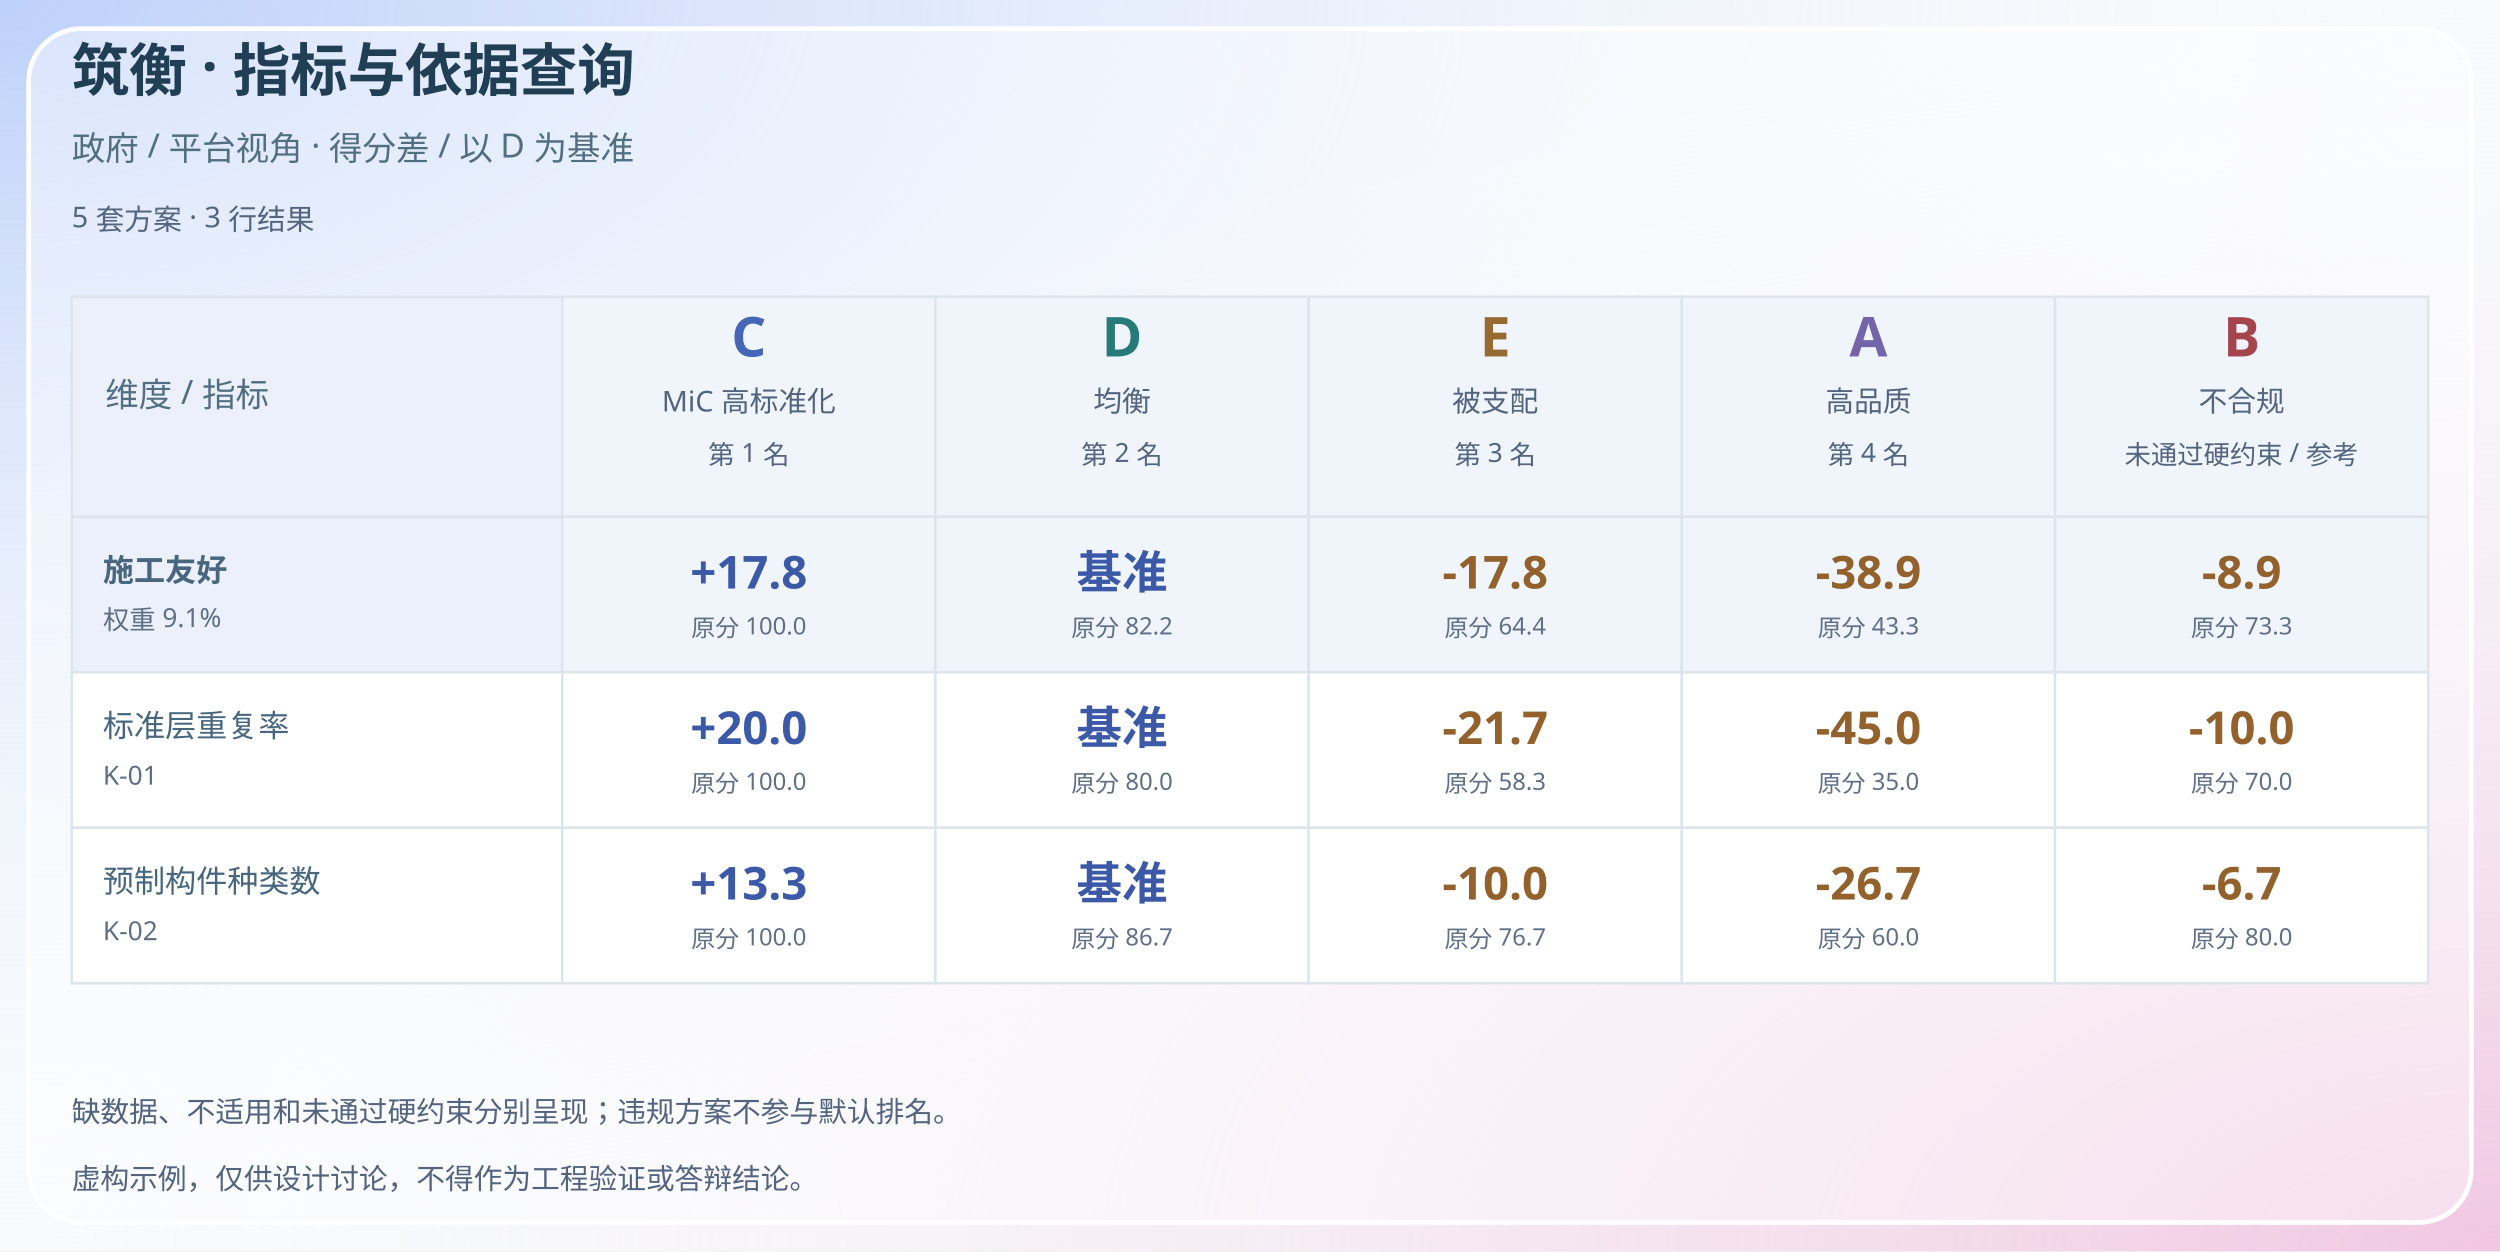
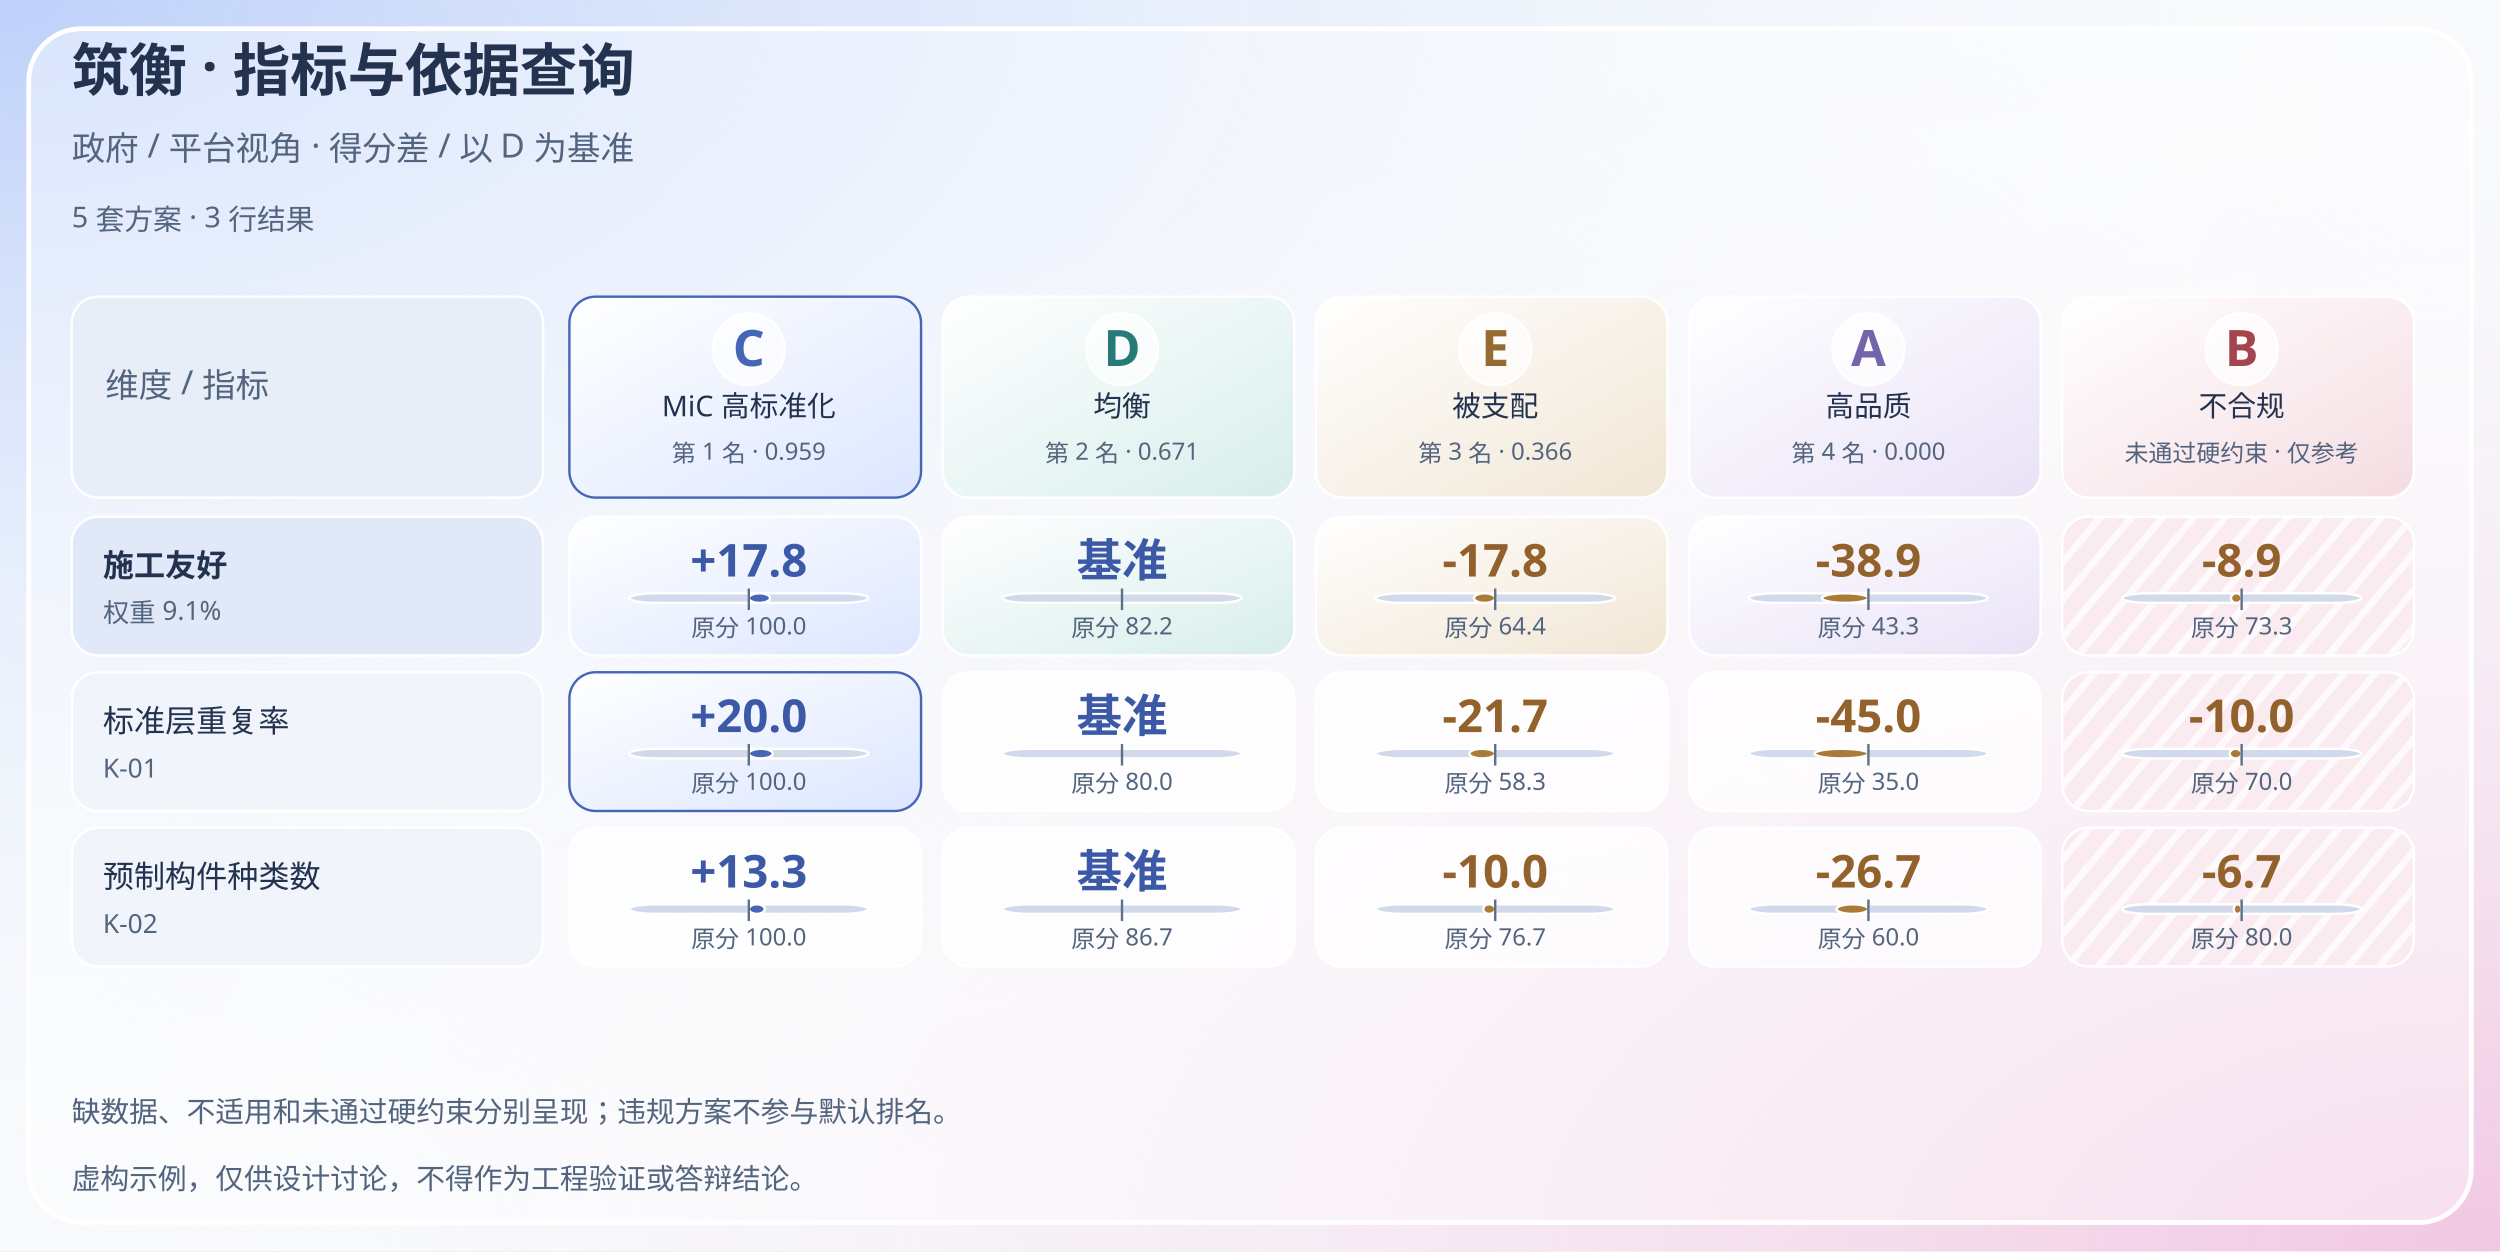
<svg xmlns="http://www.w3.org/2000/svg" width="1045" height="523" viewBox="0 0 1045 523" style="font-family:Segoe UI,Microsoft YaHei,sans-serif">
  <defs>
    <radialGradient id="export-blue" cx="0" cy="0" r="1">
      <stop stop-color="#bdd0fa" />
      <stop offset="1" stop-color="#f8fafc" stop-opacity="0" />
    </radialGradient>
    <radialGradient id="export-pink" cx="1" cy="1" r="1">
      <stop stop-color="#f1c6e1" />
      <stop offset="1" stop-color="#f8fafc" stop-opacity="0" />
    </radialGradient>
  </defs>
  <rect width="1045" height="523" fill="#f8fafc" />
  <rect width="1045" height="523" fill="url(#export-blue)" />
  <rect width="1045" height="523" fill="url(#export-pink)" />
  <rect x="12" y="12" width="1021" height="499" rx="22" fill="#fff" fill-opacity=".4" stroke="#fff" stroke-width="2" />
-   <text x="30" y="38" font-size="24" fill="#203e54" text-anchor="start" font-weight="600">筑衡 · 指标与依据查询</text>
-   <text x="30" y="67" font-size="14" fill="#526f82" text-anchor="start" font-weight="400">政府 / 平台视角 · 得分差 / 以 D 为基准</text>
+   <defs>
+     <linearGradient id="matrix-card-3" x2="1" y2="1">
+       <stop stop-color="#fff" />
+       <stop offset="1" stop-color="#dce6ff" />
+     </linearGradient>
+     <linearGradient id="matrix-card-4" x2="1" y2="1">
+       <stop stop-color="#fff" />
+       <stop offset="1" stop-color="#d7eeeb" />
+     </linearGradient>
+     <linearGradient id="matrix-card-5" x2="1" y2="1">
+       <stop stop-color="#fff" />
+       <stop offset="1" stop-color="#f1e6d5" />
+     </linearGradient>
+     <linearGradient id="matrix-card-1" x2="1" y2="1">
+       <stop stop-color="#fff" />
+       <stop offset="1" stop-color="#e9e2f7" />
+     </linearGradient>
+     <linearGradient id="matrix-card-2" x2="1" y2="1">
+       <stop stop-color="#fff" />
+       <stop offset="1" stop-color="#f5dce2" />
+     </linearGradient>
+     <pattern id="matrix-reference" width="10" height="10" patternUnits="userSpaceOnUse" patternTransform="rotate(40)">
+       <rect width="10" height="10" fill="#faebf0" />
+       <rect width="3" height="10" fill="#fff" fill-opacity=".7" />
+     </pattern>
+   </defs>
+   <text x="30" y="38" font-size="24" fill="#23334f" text-anchor="start" font-weight="600">筑衡 · 指标与依据查询</text>
+   <text x="30" y="67" font-size="14" fill="#52647e" text-anchor="start" font-weight="400">政府 / 平台视角 · 得分差 / 以 D 为基准</text>
  <text x="30" y="95" font-size="12" fill="#52647e" text-anchor="start" font-weight="400">5 套方案 · 3 行结果</text>
-   <rect x="30" y="124" width="205" height="92" fill="#ebf0fa" stroke="#dce5eb" />
-   <text x="44" y="170" font-size="14" fill="#526f82" text-anchor="start" font-weight="400">维度 / 指标</text>
-   <rect x="235" y="124" width="156" height="92" fill="#f0f4fb" stroke="#dce5eb" />
-   <text x="313" y="149" font-size="23" fill="#4565b6" text-anchor="middle" font-weight="600">C</text>
-   <text x="313" y="172" font-size="12" fill="#52647e" text-anchor="middle" font-weight="400">MiC 高标准化</text>
-   <text x="313" y="194" font-size="11" fill="#52647e" text-anchor="middle" font-weight="400">第 1 名</text>
-   <rect x="391" y="124" width="156" height="92" fill="#f0f4fb" stroke="#dce5eb" />
-   <text x="469" y="149" font-size="23" fill="#267b78" text-anchor="middle" font-weight="600">D</text>
-   <text x="469" y="172" font-size="12" fill="#52647e" text-anchor="middle" font-weight="400">均衡</text>
-   <text x="469" y="194" font-size="11" fill="#52647e" text-anchor="middle" font-weight="400">第 2 名</text>
-   <rect x="547" y="124" width="156" height="92" fill="#f0f4fb" stroke="#dce5eb" />
-   <text x="625" y="149" font-size="23" fill="#956b32" text-anchor="middle" font-weight="600">E</text>
-   <text x="625" y="172" font-size="12" fill="#52647e" text-anchor="middle" font-weight="400">被支配</text>
-   <text x="625" y="194" font-size="11" fill="#52647e" text-anchor="middle" font-weight="400">第 3 名</text>
-   <rect x="703" y="124" width="156" height="92" fill="#f0f4fb" stroke="#dce5eb" />
-   <text x="781" y="149" font-size="23" fill="#7465ab" text-anchor="middle" font-weight="600">A</text>
-   <text x="781" y="172" font-size="12" fill="#52647e" text-anchor="middle" font-weight="400">高品质</text>
-   <text x="781" y="194" font-size="11" fill="#52647e" text-anchor="middle" font-weight="400">第 4 名</text>
-   <rect x="859" y="124" width="156" height="92" fill="#f0f4fb" stroke="#dce5eb" />
-   <text x="937" y="149" font-size="23" fill="#a4444d" text-anchor="middle" font-weight="600">B</text>
-   <text x="937" y="172" font-size="12" fill="#52647e" text-anchor="middle" font-weight="400">不合规</text>
-   <text x="937" y="194" font-size="11" fill="#52647e" text-anchor="middle" font-weight="400">未通过硬约束 / 参考</text>
-   <rect x="30" y="216" width="205" height="65" fill="#ebf0fa" stroke="#dce5eb" />
-   <text x="43" y="243" font-size="13" fill="#48677e" text-anchor="start" font-weight="600">施工友好</text>
-   <text x="43" y="263" font-size="11" fill="#5e6f86" text-anchor="start" font-weight="400">权重 9.1%</text>
-   <rect x="235" y="216" width="156" height="65" fill="#f0f4fb" stroke="#dce5eb" />
-   <text x="313" y="246" font-size="19" fill="#3b59a6" text-anchor="middle" font-weight="600">+17.8</text>
-   <text x="313" y="266" font-size="10" fill="#5e6f86" text-anchor="middle" font-weight="400">原分 100.0</text>
-   <rect x="391" y="216" width="156" height="65" fill="#f0f4fb" stroke="#dce5eb" />
-   <text x="469" y="246" font-size="19" fill="#3b59a6" text-anchor="middle" font-weight="600">基准</text>
-   <text x="469" y="266" font-size="10" fill="#5e6f86" text-anchor="middle" font-weight="400">原分 82.2</text>
-   <rect x="547" y="216" width="156" height="65" fill="#f0f4fb" stroke="#dce5eb" />
-   <text x="625" y="246" font-size="19" fill="#92612c" text-anchor="middle" font-weight="600">-17.8</text>
-   <text x="625" y="266" font-size="10" fill="#5e6f86" text-anchor="middle" font-weight="400">原分 64.4</text>
-   <rect x="703" y="216" width="156" height="65" fill="#f0f4fb" stroke="#dce5eb" />
-   <text x="781" y="246" font-size="19" fill="#92612c" text-anchor="middle" font-weight="600">-38.9</text>
-   <text x="781" y="266" font-size="10" fill="#5e6f86" text-anchor="middle" font-weight="400">原分 43.3</text>
-   <rect x="859" y="216" width="156" height="65" fill="#f0f4fb" stroke="#dce5eb" />
-   <text x="937" y="246" font-size="19" fill="#92612c" text-anchor="middle" font-weight="600">-8.9</text>
-   <text x="937" y="266" font-size="10" fill="#5e6f86" text-anchor="middle" font-weight="400">原分 73.3</text>
-   <rect x="30" y="281" width="205" height="65" fill="#fff" stroke="#dce5eb" />
-   <text x="43" y="308" font-size="13" fill="#48677e" text-anchor="start" font-weight="400">标准层重复率</text>
-   <text x="43" y="328" font-size="11" fill="#5e6f86" text-anchor="start" font-weight="400">K-01</text>
-   <rect x="235" y="281" width="156" height="65" fill="#fff" stroke="#dce5eb" />
-   <text x="313" y="311" font-size="19" fill="#3b59a6" text-anchor="middle" font-weight="600">+20.0</text>
-   <text x="313" y="331" font-size="10" fill="#5e6f86" text-anchor="middle" font-weight="400">原分 100.0</text>
-   <rect x="391" y="281" width="156" height="65" fill="#fff" stroke="#dce5eb" />
-   <text x="469" y="311" font-size="19" fill="#3b59a6" text-anchor="middle" font-weight="600">基准</text>
-   <text x="469" y="331" font-size="10" fill="#5e6f86" text-anchor="middle" font-weight="400">原分 80.0</text>
-   <rect x="547" y="281" width="156" height="65" fill="#fff" stroke="#dce5eb" />
-   <text x="625" y="311" font-size="19" fill="#92612c" text-anchor="middle" font-weight="600">-21.7</text>
-   <text x="625" y="331" font-size="10" fill="#5e6f86" text-anchor="middle" font-weight="400">原分 58.3</text>
-   <rect x="703" y="281" width="156" height="65" fill="#fff" stroke="#dce5eb" />
-   <text x="781" y="311" font-size="19" fill="#92612c" text-anchor="middle" font-weight="600">-45.0</text>
-   <text x="781" y="331" font-size="10" fill="#5e6f86" text-anchor="middle" font-weight="400">原分 35.0</text>
-   <rect x="859" y="281" width="156" height="65" fill="#fff" stroke="#dce5eb" />
-   <text x="937" y="311" font-size="19" fill="#92612c" text-anchor="middle" font-weight="600">-10.0</text>
-   <text x="937" y="331" font-size="10" fill="#5e6f86" text-anchor="middle" font-weight="400">原分 70.0</text>
-   <rect x="30" y="346" width="205" height="65" fill="#fff" stroke="#dce5eb" />
-   <text x="43" y="373" font-size="13" fill="#48677e" text-anchor="start" font-weight="400">预制构件种类数</text>
-   <text x="43" y="393" font-size="11" fill="#5e6f86" text-anchor="start" font-weight="400">K-02</text>
-   <rect x="235" y="346" width="156" height="65" fill="#fff" stroke="#dce5eb" />
-   <text x="313" y="376" font-size="19" fill="#3b59a6" text-anchor="middle" font-weight="600">+13.3</text>
-   <text x="313" y="396" font-size="10" fill="#5e6f86" text-anchor="middle" font-weight="400">原分 100.0</text>
-   <rect x="391" y="346" width="156" height="65" fill="#fff" stroke="#dce5eb" />
-   <text x="469" y="376" font-size="19" fill="#3b59a6" text-anchor="middle" font-weight="600">基准</text>
-   <text x="469" y="396" font-size="10" fill="#5e6f86" text-anchor="middle" font-weight="400">原分 86.7</text>
-   <rect x="547" y="346" width="156" height="65" fill="#fff" stroke="#dce5eb" />
-   <text x="625" y="376" font-size="19" fill="#92612c" text-anchor="middle" font-weight="600">-10.0</text>
-   <text x="625" y="396" font-size="10" fill="#5e6f86" text-anchor="middle" font-weight="400">原分 76.7</text>
-   <rect x="703" y="346" width="156" height="65" fill="#fff" stroke="#dce5eb" />
-   <text x="781" y="376" font-size="19" fill="#92612c" text-anchor="middle" font-weight="600">-26.7</text>
-   <text x="781" y="396" font-size="10" fill="#5e6f86" text-anchor="middle" font-weight="400">原分 60.0</text>
-   <rect x="859" y="346" width="156" height="65" fill="#fff" stroke="#dce5eb" />
-   <text x="937" y="376" font-size="19" fill="#92612c" text-anchor="middle" font-weight="600">-6.7</text>
-   <text x="937" y="396" font-size="10" fill="#5e6f86" text-anchor="middle" font-weight="400">原分 80.0</text>
+   <rect x="30" y="124" width="197" height="84" rx="11" fill="#e8eef8" stroke="#fff" />
+   <text x="44" y="166" font-size="14" fill="#52647e" text-anchor="start" font-weight="400">维度 / 指标</text>
+   <rect x="238" y="124" width="147" height="84" rx="11" fill="url(#matrix-card-3)" stroke="#4565b6" />
+   <circle cx="313" cy="146" r="15" fill="#fff" fill-opacity=".7" stroke="#fff" />
+   <text x="313" y="153" font-size="21" fill="#4565b6" text-anchor="middle" font-weight="600">C</text>
+   <text x="313" y="174" font-size="12" fill="#23334f" text-anchor="middle" font-weight="400">MiC 高标准化</text>
+   <text x="313" y="193" font-size="10" fill="#52647e" text-anchor="middle" font-weight="400">第 1 名 · 0.959</text>
+   <rect x="394" y="124" width="147" height="84" rx="11" fill="url(#matrix-card-4)" stroke="#fff" />
+   <circle cx="469" cy="146" r="15" fill="#fff" fill-opacity=".7" stroke="#fff" />
+   <text x="469" y="153" font-size="21" fill="#267b78" text-anchor="middle" font-weight="600">D</text>
+   <text x="469" y="174" font-size="12" fill="#23334f" text-anchor="middle" font-weight="400">均衡</text>
+   <text x="469" y="193" font-size="10" fill="#52647e" text-anchor="middle" font-weight="400">第 2 名 · 0.671</text>
+   <rect x="550" y="124" width="147" height="84" rx="11" fill="url(#matrix-card-5)" stroke="#fff" />
+   <circle cx="625" cy="146" r="15" fill="#fff" fill-opacity=".7" stroke="#fff" />
+   <text x="625" y="153" font-size="21" fill="#956b32" text-anchor="middle" font-weight="600">E</text>
+   <text x="625" y="174" font-size="12" fill="#23334f" text-anchor="middle" font-weight="400">被支配</text>
+   <text x="625" y="193" font-size="10" fill="#52647e" text-anchor="middle" font-weight="400">第 3 名 · 0.366</text>
+   <rect x="706" y="124" width="147" height="84" rx="11" fill="url(#matrix-card-1)" stroke="#fff" />
+   <circle cx="781" cy="146" r="15" fill="#fff" fill-opacity=".7" stroke="#fff" />
+   <text x="781" y="153" font-size="21" fill="#7465ab" text-anchor="middle" font-weight="600">A</text>
+   <text x="781" y="174" font-size="12" fill="#23334f" text-anchor="middle" font-weight="400">高品质</text>
+   <text x="781" y="193" font-size="10" fill="#52647e" text-anchor="middle" font-weight="400">第 4 名 · 0.000</text>
+   <rect x="862" y="124" width="147" height="84" rx="11" fill="url(#matrix-card-2)" stroke="#fff" />
+   <circle cx="937" cy="146" r="15" fill="#fff" fill-opacity=".7" stroke="#fff" />
+   <text x="937" y="153" font-size="21" fill="#a4444d" text-anchor="middle" font-weight="600">B</text>
+   <text x="937" y="174" font-size="12" fill="#23334f" text-anchor="middle" font-weight="400">不合规</text>
+   <text x="937" y="193" font-size="10" fill="#52647e" text-anchor="middle" font-weight="400">未通过硬约束 · 仅参考</text>
+   <rect x="30" y="216" width="197" height="58" rx="11" fill="#e1e9f8" stroke="#fff" />
+   <text x="43" y="241" font-size="13" fill="#23334f" text-anchor="start" font-weight="600">施工友好</text>
+   <text x="43" y="260" font-size="11" fill="#52647e" text-anchor="start" font-weight="400">权重 9.1%</text>
+   <rect x="238" y="216" width="147" height="58" rx="11" fill="url(#matrix-card-3)" stroke="#fff" />
+   <text x="313" y="241" font-size="19" fill="#3b59a6" text-anchor="middle" font-weight="600">+17.8</text>
+   <rect x="263" y="248" width="100" height="4" rx="11" fill="#d0daea" stroke="#fff" />
+   <rect x="313" y="248" width="8.889" height="4" rx="11" fill="#4565b6" stroke="#fff" />
+   <line x1="313" y1="246" x2="313" y2="255" stroke="#5e6f86" />
+   <text x="313" y="266" font-size="10" fill="#52647e" text-anchor="middle" font-weight="400">原分 100.0</text>
+   <rect x="394" y="216" width="147" height="58" rx="11" fill="url(#matrix-card-4)" stroke="#fff" />
+   <text x="469" y="241" font-size="19" fill="#3b59a6" text-anchor="middle" font-weight="600">基准</text>
+   <rect x="419" y="248" width="100" height="4" rx="11" fill="#d0daea" stroke="#fff" />
+   <line x1="469" y1="246" x2="469" y2="255" stroke="#5e6f86" />
+   <text x="469" y="266" font-size="10" fill="#52647e" text-anchor="middle" font-weight="400">原分 82.2</text>
+   <rect x="550" y="216" width="147" height="58" rx="11" fill="url(#matrix-card-5)" stroke="#fff" />
+   <text x="625" y="241" font-size="19" fill="#92612c" text-anchor="middle" font-weight="600">-17.8</text>
+   <rect x="575" y="248" width="100" height="4" rx="11" fill="#d0daea" stroke="#fff" />
+   <rect x="616.111" y="248" width="8.889" height="4" rx="11" fill="#aa7a39" stroke="#fff" />
+   <line x1="625" y1="246" x2="625" y2="255" stroke="#5e6f86" />
+   <text x="625" y="266" font-size="10" fill="#52647e" text-anchor="middle" font-weight="400">原分 64.4</text>
+   <rect x="706" y="216" width="147" height="58" rx="11" fill="url(#matrix-card-1)" stroke="#fff" />
+   <text x="781" y="241" font-size="19" fill="#92612c" text-anchor="middle" font-weight="600">-38.9</text>
+   <rect x="731" y="248" width="100" height="4" rx="11" fill="#d0daea" stroke="#fff" />
+   <rect x="761.556" y="248" width="19.444" height="4" rx="11" fill="#aa7a39" stroke="#fff" />
+   <line x1="781" y1="246" x2="781" y2="255" stroke="#5e6f86" />
+   <text x="781" y="266" font-size="10" fill="#52647e" text-anchor="middle" font-weight="400">原分 43.3</text>
+   <rect x="862" y="216" width="147" height="58" rx="11" fill="url(#matrix-reference)" stroke="#fff" />
+   <text x="937" y="241" font-size="19" fill="#92612c" text-anchor="middle" font-weight="600">-8.9</text>
+   <rect x="887" y="248" width="100" height="4" rx="11" fill="#d0daea" stroke="#fff" />
+   <rect x="932.556" y="248" width="4.444" height="4" rx="11" fill="#aa7a39" stroke="#fff" />
+   <line x1="937" y1="246" x2="937" y2="255" stroke="#5e6f86" />
+   <text x="937" y="266" font-size="10" fill="#52647e" text-anchor="middle" font-weight="400">原分 73.3</text>
+   <rect x="30" y="281" width="197" height="58" rx="11" fill="#f1f5fb" stroke="#fff" />
+   <text x="43" y="306" font-size="13" fill="#23334f" text-anchor="start" font-weight="400">标准层重复率</text>
+   <text x="43" y="325" font-size="11" fill="#52647e" text-anchor="start" font-weight="400">K-01</text>
+   <rect x="238" y="281" width="147" height="58" rx="11" fill="url(#matrix-card-3)" stroke="#4565b6" />
+   <text x="313" y="306" font-size="19" fill="#3b59a6" text-anchor="middle" font-weight="600">+20.0</text>
+   <rect x="263" y="313" width="100" height="4" rx="11" fill="#d0daea" stroke="#fff" />
+   <rect x="313" y="313" width="10" height="4" rx="11" fill="#4565b6" stroke="#fff" />
+   <line x1="313" y1="311" x2="313" y2="320" stroke="#5e6f86" />
+   <text x="313" y="331" font-size="10" fill="#52647e" text-anchor="middle" font-weight="400">原分 100.0</text>
+   <rect x="394" y="281" width="147" height="58" rx="11" fill="#ffffffb3" stroke="#fff" />
+   <text x="469" y="306" font-size="19" fill="#3b59a6" text-anchor="middle" font-weight="600">基准</text>
+   <rect x="419" y="313" width="100" height="4" rx="11" fill="#d0daea" stroke="#fff" />
+   <line x1="469" y1="311" x2="469" y2="320" stroke="#5e6f86" />
+   <text x="469" y="331" font-size="10" fill="#52647e" text-anchor="middle" font-weight="400">原分 80.0</text>
+   <rect x="550" y="281" width="147" height="58" rx="11" fill="#ffffffb3" stroke="#fff" />
+   <text x="625" y="306" font-size="19" fill="#92612c" text-anchor="middle" font-weight="600">-21.7</text>
+   <rect x="575" y="313" width="100" height="4" rx="11" fill="#d0daea" stroke="#fff" />
+   <rect x="614.167" y="313" width="10.833" height="4" rx="11" fill="#aa7a39" stroke="#fff" />
+   <line x1="625" y1="311" x2="625" y2="320" stroke="#5e6f86" />
+   <text x="625" y="331" font-size="10" fill="#52647e" text-anchor="middle" font-weight="400">原分 58.3</text>
+   <rect x="706" y="281" width="147" height="58" rx="11" fill="#ffffffb3" stroke="#fff" />
+   <text x="781" y="306" font-size="19" fill="#92612c" text-anchor="middle" font-weight="600">-45.0</text>
+   <rect x="731" y="313" width="100" height="4" rx="11" fill="#d0daea" stroke="#fff" />
+   <rect x="758.5" y="313" width="22.5" height="4" rx="11" fill="#aa7a39" stroke="#fff" />
+   <line x1="781" y1="311" x2="781" y2="320" stroke="#5e6f86" />
+   <text x="781" y="331" font-size="10" fill="#52647e" text-anchor="middle" font-weight="400">原分 35.0</text>
+   <rect x="862" y="281" width="147" height="58" rx="11" fill="url(#matrix-reference)" stroke="#fff" />
+   <text x="937" y="306" font-size="19" fill="#92612c" text-anchor="middle" font-weight="600">-10.0</text>
+   <rect x="887" y="313" width="100" height="4" rx="11" fill="#d0daea" stroke="#fff" />
+   <rect x="932" y="313" width="5" height="4" rx="11" fill="#aa7a39" stroke="#fff" />
+   <line x1="937" y1="311" x2="937" y2="320" stroke="#5e6f86" />
+   <text x="937" y="331" font-size="10" fill="#52647e" text-anchor="middle" font-weight="400">原分 70.0</text>
+   <rect x="30" y="346" width="197" height="58" rx="11" fill="#f1f5fb" stroke="#fff" />
+   <text x="43" y="371" font-size="13" fill="#23334f" text-anchor="start" font-weight="400">预制构件种类数</text>
+   <text x="43" y="390" font-size="11" fill="#52647e" text-anchor="start" font-weight="400">K-02</text>
+   <rect x="238" y="346" width="147" height="58" rx="11" fill="#ffffffb3" stroke="#fff" />
+   <text x="313" y="371" font-size="19" fill="#3b59a6" text-anchor="middle" font-weight="600">+13.3</text>
+   <rect x="263" y="378" width="100" height="4" rx="11" fill="#d0daea" stroke="#fff" />
+   <rect x="313" y="378" width="6.667" height="4" rx="11" fill="#4565b6" stroke="#fff" />
+   <line x1="313" y1="376" x2="313" y2="385" stroke="#5e6f86" />
+   <text x="313" y="396" font-size="10" fill="#52647e" text-anchor="middle" font-weight="400">原分 100.0</text>
+   <rect x="394" y="346" width="147" height="58" rx="11" fill="#ffffffb3" stroke="#fff" />
+   <text x="469" y="371" font-size="19" fill="#3b59a6" text-anchor="middle" font-weight="600">基准</text>
+   <rect x="419" y="378" width="100" height="4" rx="11" fill="#d0daea" stroke="#fff" />
+   <line x1="469" y1="376" x2="469" y2="385" stroke="#5e6f86" />
+   <text x="469" y="396" font-size="10" fill="#52647e" text-anchor="middle" font-weight="400">原分 86.7</text>
+   <rect x="550" y="346" width="147" height="58" rx="11" fill="#ffffffb3" stroke="#fff" />
+   <text x="625" y="371" font-size="19" fill="#92612c" text-anchor="middle" font-weight="600">-10.0</text>
+   <rect x="575" y="378" width="100" height="4" rx="11" fill="#d0daea" stroke="#fff" />
+   <rect x="620" y="378" width="5" height="4" rx="11" fill="#aa7a39" stroke="#fff" />
+   <line x1="625" y1="376" x2="625" y2="385" stroke="#5e6f86" />
+   <text x="625" y="396" font-size="10" fill="#52647e" text-anchor="middle" font-weight="400">原分 76.7</text>
+   <rect x="706" y="346" width="147" height="58" rx="11" fill="#ffffffb3" stroke="#fff" />
+   <text x="781" y="371" font-size="19" fill="#92612c" text-anchor="middle" font-weight="600">-26.7</text>
+   <rect x="731" y="378" width="100" height="4" rx="11" fill="#d0daea" stroke="#fff" />
+   <rect x="767.667" y="378" width="13.333" height="4" rx="11" fill="#aa7a39" stroke="#fff" />
+   <line x1="781" y1="376" x2="781" y2="385" stroke="#5e6f86" />
+   <text x="781" y="396" font-size="10" fill="#52647e" text-anchor="middle" font-weight="400">原分 60.0</text>
+   <rect x="862" y="346" width="147" height="58" rx="11" fill="url(#matrix-reference)" stroke="#fff" />
+   <text x="937" y="371" font-size="19" fill="#92612c" text-anchor="middle" font-weight="600">-6.7</text>
+   <rect x="887" y="378" width="100" height="4" rx="11" fill="#d0daea" stroke="#fff" />
+   <rect x="933.667" y="378" width="3.333" height="4" rx="11" fill="#aa7a39" stroke="#fff" />
+   <line x1="937" y1="376" x2="937" y2="385" stroke="#5e6f86" />
+   <text x="937" y="396" font-size="10" fill="#52647e" text-anchor="middle" font-weight="400">原分 80.0</text>
  <text x="30" y="469" font-size="12" fill="#52647e" text-anchor="start" font-weight="400">缺数据、不适用和未通过硬约束分别呈现；违规方案不参与默认排名。</text>
  <text x="30" y="497" font-size="12" fill="#52647e" text-anchor="start" font-weight="400">虚构示例，仅供设计讨论，不得作为工程验证或答辩结论。</text>
</svg>
